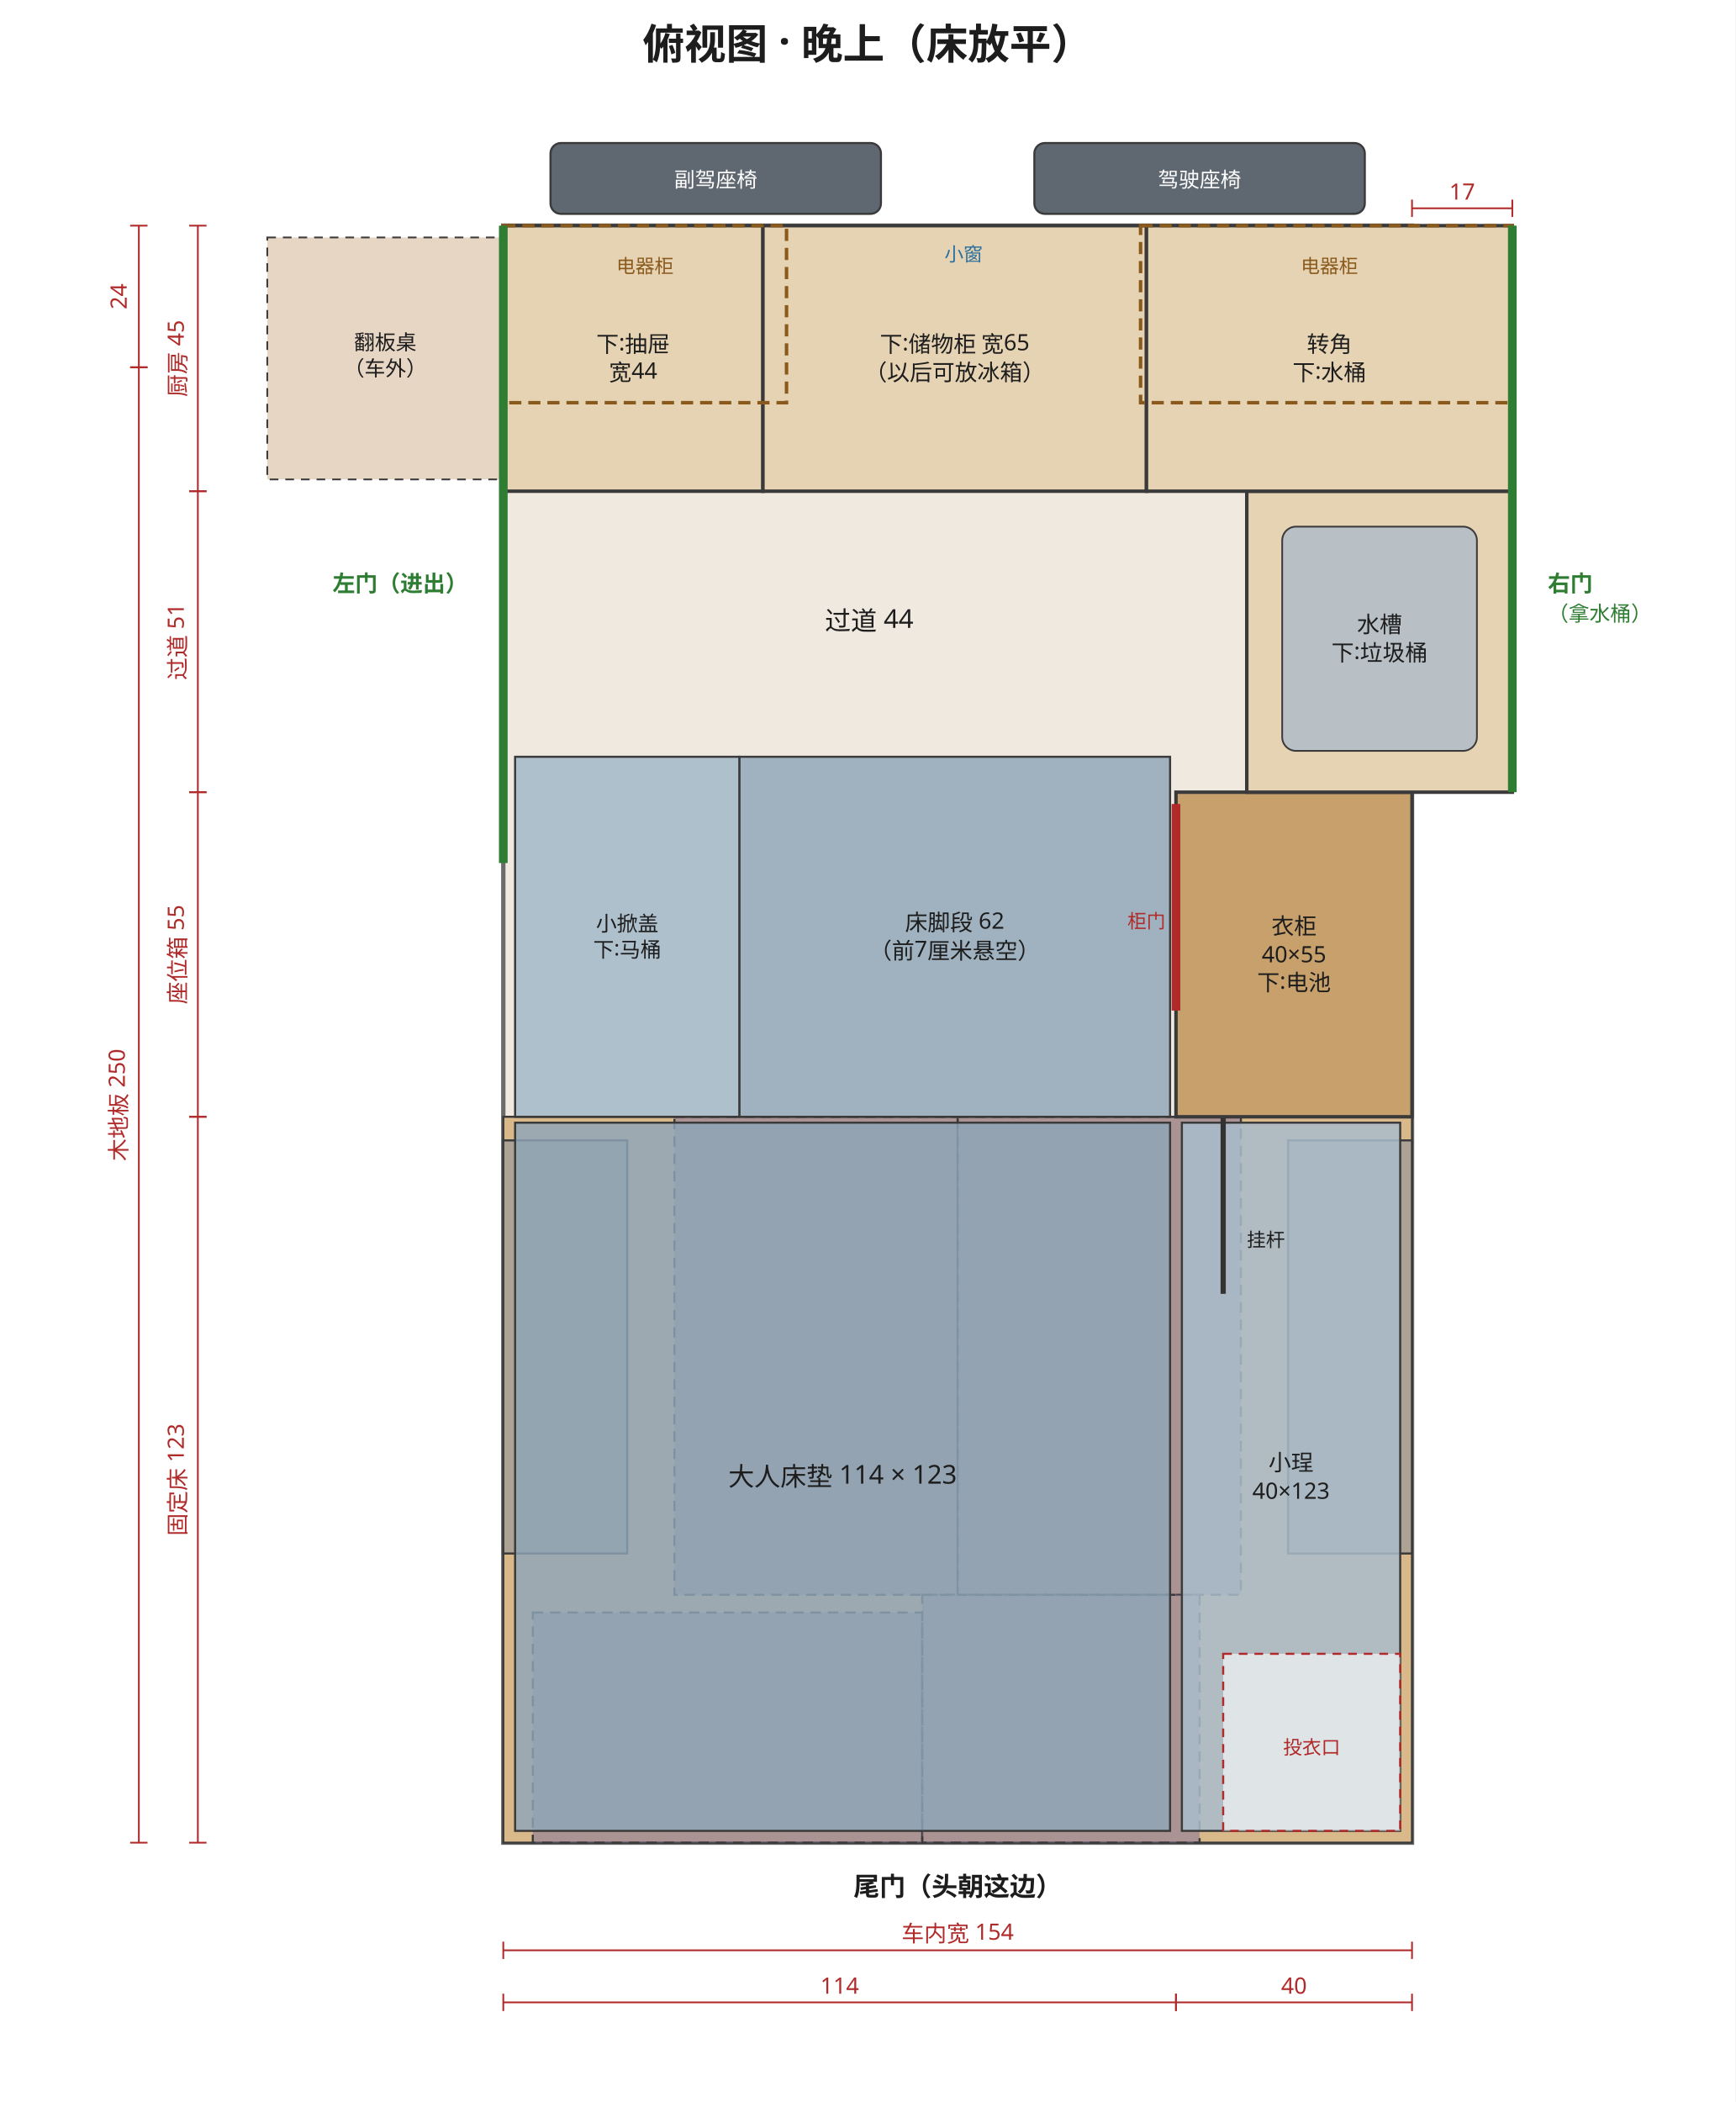
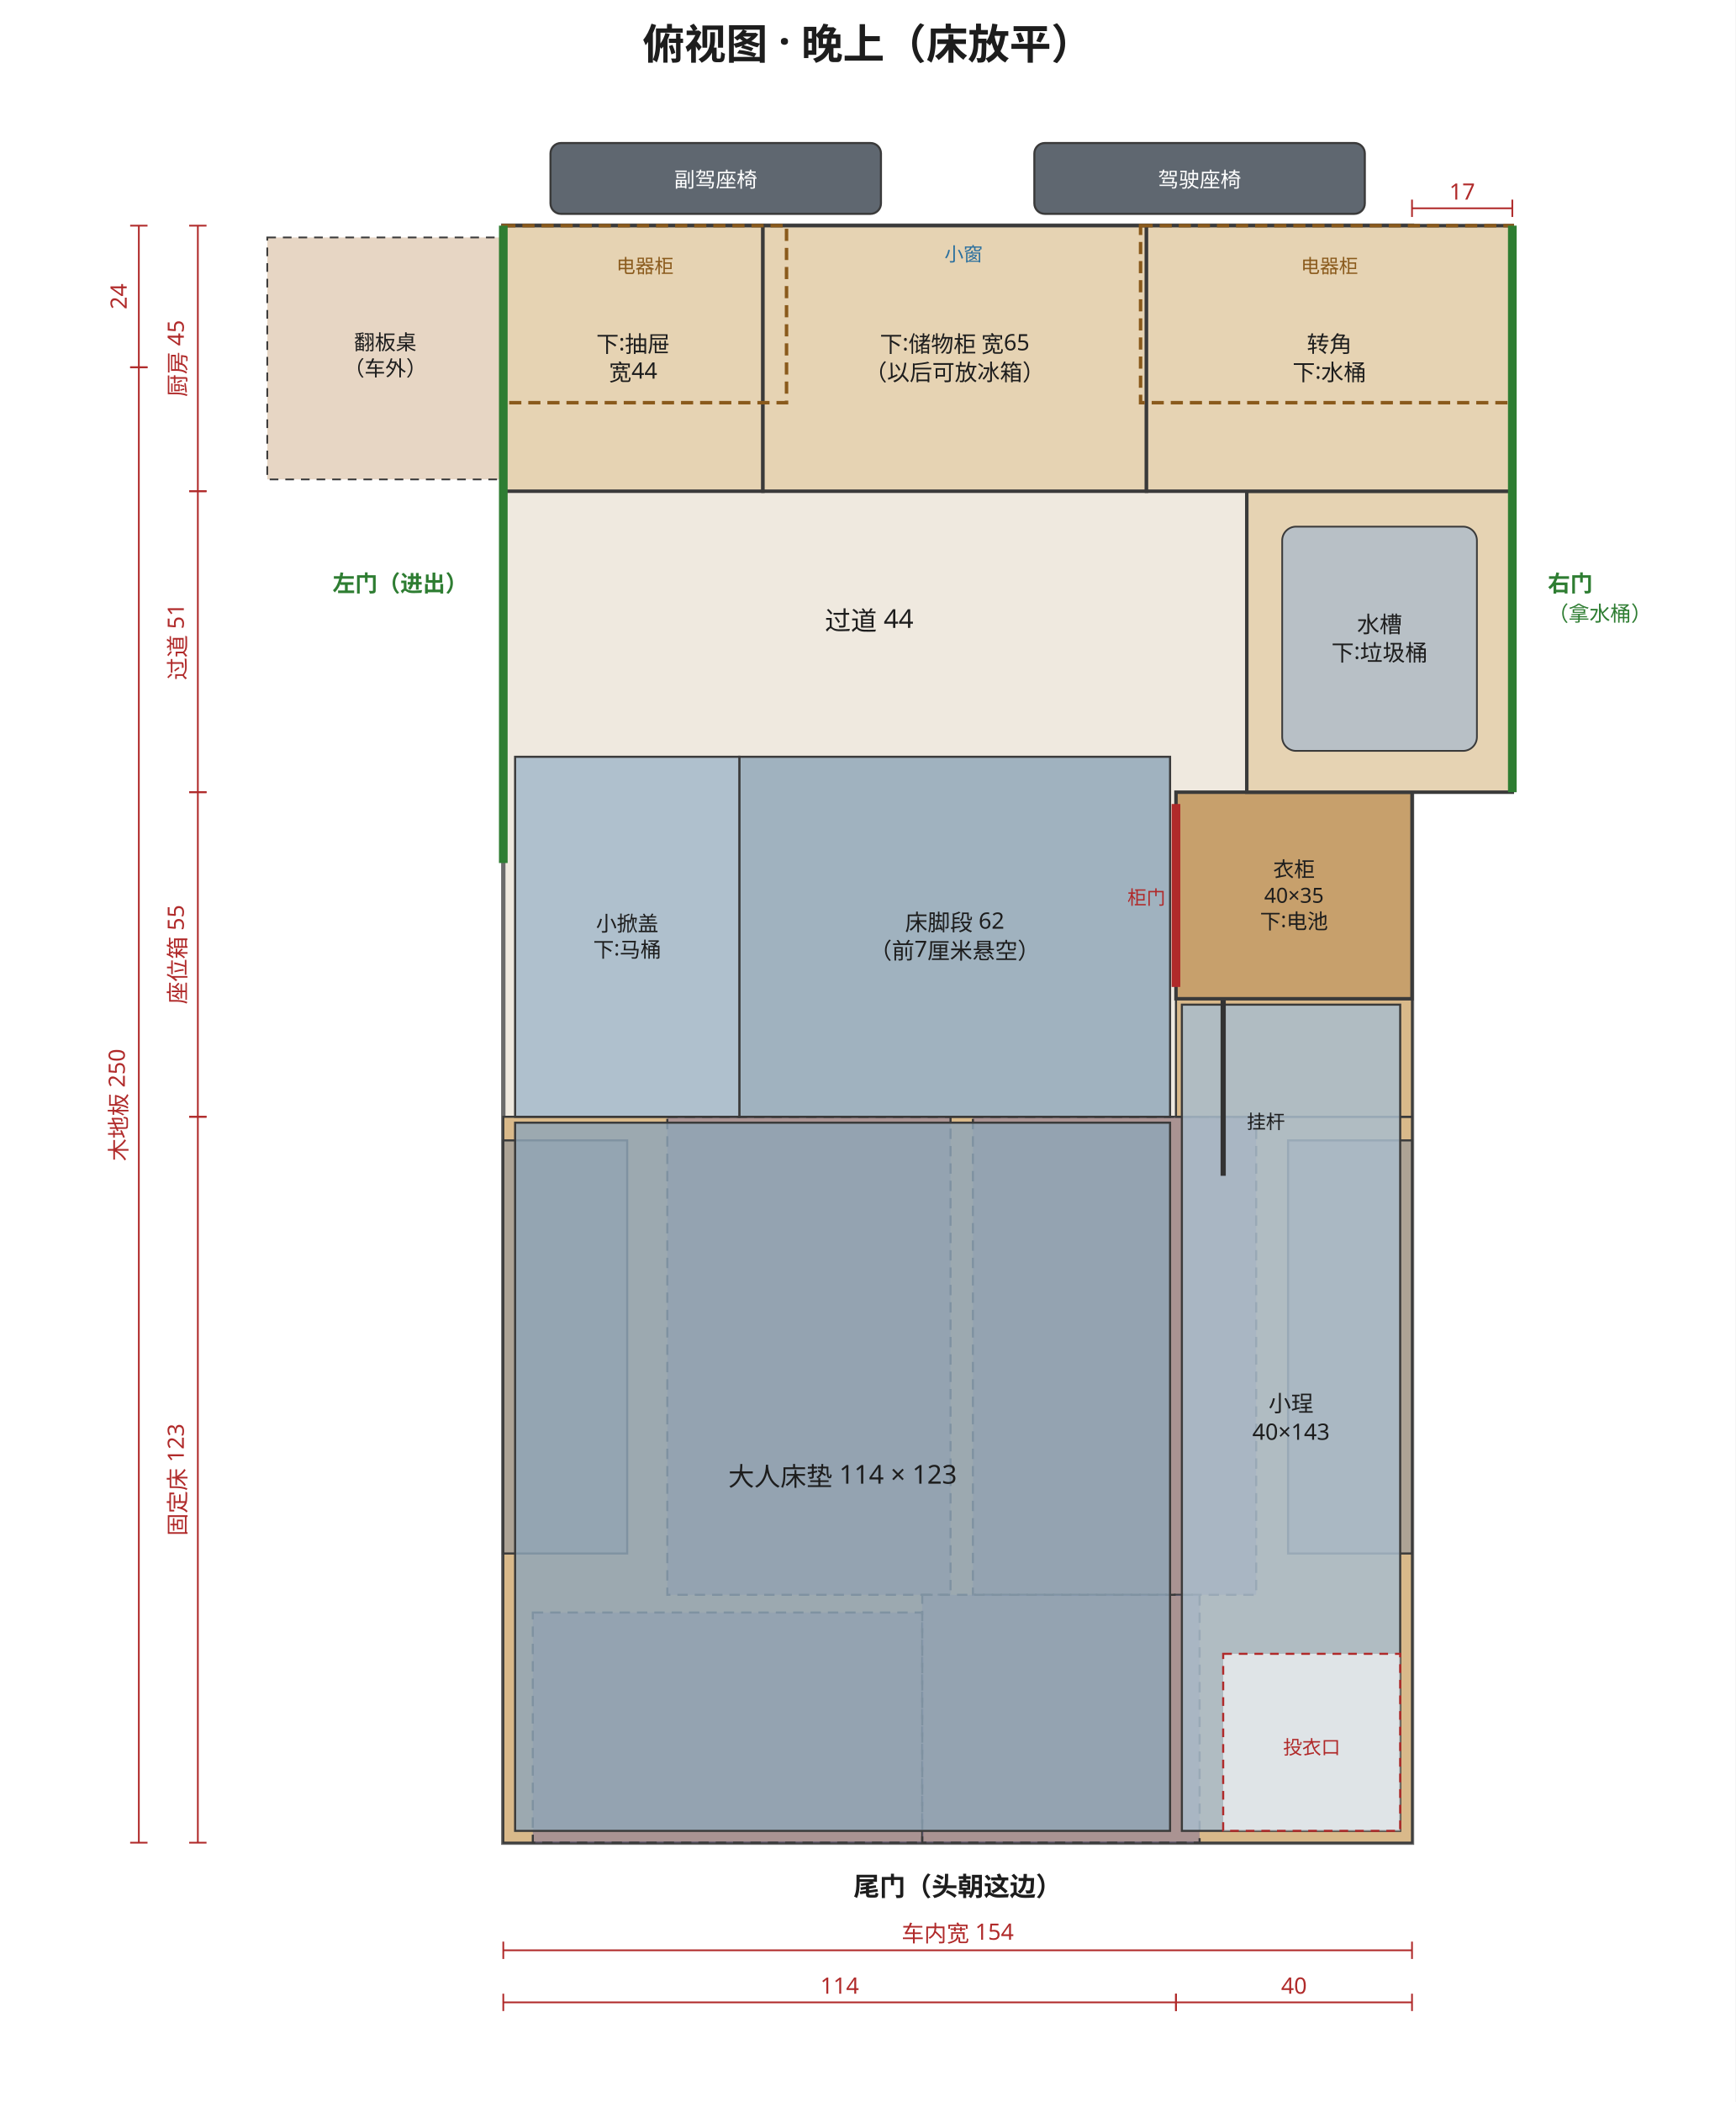
<svg xmlns="http://www.w3.org/2000/svg" width="1000" height="1211" viewBox="0 0 1000 1211" font-family="WenQuanYi Zen Hei, sans-serif">
  <rect width="1000" height="1211" fill="#ffffff" />
  <text x="500.0" y="34" font-size="24" text-anchor="middle" fill="#1d1d1d" font-weight="bold">俯视图 · 晚上（床放平）</text>
  <rect x="290.0" y="211.6" width="523.6" height="850.0" fill="#efe9df" stroke="#6b6b6b" stroke-width="2.5" />
  <rect x="290.0" y="130.0" width="523.6" height="81.6" fill="#e3ddd2" stroke="#6b6b6b" stroke-width="2.5" />
  <rect x="813.6" y="130.0" width="57.8" height="326.4" fill="#e3ddd2" stroke="#6b6b6b" stroke-width="1.2" />
  <rect x="290.0" y="643.4" width="523.6" height="418.2" fill="#d9b98a" stroke="#3a3a3a" stroke-width="1.2" />
-   <rect x="388.6" y="643.4" width="163.2" height="275.4" fill="#7c6f9b" stroke="#3a3a3a" stroke-width="1.2" stroke-dasharray="6 4" fill-opacity="0.5" />
-   <rect x="551.8" y="643.4" width="163.2" height="275.4" fill="#7c6f9b" stroke="#3a3a3a" stroke-width="1.2" stroke-dasharray="6 4" fill-opacity="0.5" />
+   <rect x="384.5" y="643.4" width="163.2" height="275.4" fill="#7c6f9b" stroke="#3a3a3a" stroke-width="1.2" stroke-dasharray="6 4" fill-opacity="0.5" />
+   <rect x="560.6" y="643.4" width="163.2" height="275.4" fill="#7c6f9b" stroke="#3a3a3a" stroke-width="1.2" stroke-dasharray="6 4" fill-opacity="0.5" />
  <rect x="307.0" y="929.0" width="224.4" height="132.6" fill="#7c6f9b" stroke="#3a3a3a" stroke-width="1.2" stroke-dasharray="6 4" fill-opacity="0.5" />
  <rect x="531.4" y="918.8" width="159.8" height="142.8" fill="#7c6f9b" stroke="#3a3a3a" stroke-width="1.2" stroke-dasharray="6 4" fill-opacity="0.5" />
  <rect x="290.0" y="657.0" width="71.4" height="238.0" fill="#9a9a9a" stroke="#3a3a3a" stroke-width="1.2" fill-opacity="0.7" />
  <rect x="742.2" y="657.0" width="71.4" height="238.0" fill="#9a9a9a" stroke="#3a3a3a" stroke-width="1.2" fill-opacity="0.7" />
  <rect x="296.8" y="646.8" width="377.4" height="408.0" fill="#8fa6b8" stroke="#3a3a3a" stroke-width="1.2" fill-opacity="0.82" />
  <text x="485.5" y="856.0" font-size="15" text-anchor="middle" fill="#1d1d1d">大人床垫 114 × 123</text>
  <rect x="426.0" y="436.0" width="248.2" height="207.4" fill="#8fa6b8" stroke="#3a3a3a" stroke-width="1.2" fill-opacity="0.82" />
  <text x="550.1" y="536.1" font-size="13" text-anchor="middle" fill="#1d1d1d">床脚段 62</text>
  <text x="550.1" y="552.4" font-size="13" text-anchor="middle" fill="#1d1d1d">（前7厘米悬空）</text>
  <rect x="296.8" y="436.0" width="129.2" height="207.4" fill="#a9bccb" stroke="#3a3a3a" stroke-width="1.2" fill-opacity="0.9" />
  <text x="361.4" y="536.4" font-size="12" text-anchor="middle" fill="#1d1d1d">小掀盖</text>
  <text x="361.4" y="551.4" font-size="12" text-anchor="middle" fill="#1d1d1d">下:马桶</text>
-   <rect x="681.0" y="646.8" width="125.8" height="408.0" fill="#a9bccb" stroke="#3a3a3a" stroke-width="1.2" fill-opacity="0.85" />
-   <text x="743.9" y="847.2" font-size="13" text-anchor="middle" fill="#1d1d1d">小珵</text>
-   <text x="743.9" y="863.5" font-size="13" text-anchor="middle" fill="#1d1d1d">40×123</text>
+   <rect x="677.6" y="575.4" width="136.0" height="68.0" fill="#d9b98a" stroke="#3a3a3a" stroke-width="1.2" />
+   <rect x="681.0" y="578.8" width="125.8" height="476.0" fill="#a9bccb" stroke="#3a3a3a" stroke-width="1.2" fill-opacity="0.85" />
+   <text x="743.9" y="813.2" font-size="13" text-anchor="middle" fill="#1d1d1d">小珵</text>
+   <text x="743.9" y="829.5" font-size="13" text-anchor="middle" fill="#1d1d1d">40×143</text>
  <rect x="704.8" y="952.8" width="102.0" height="102.0" fill="#ffffff" stroke="#b02a2a" stroke-width="1.2" stroke-dasharray="5 4" fill-opacity="0.6" />
  <text x="755.8" y="1010.6" font-size="11" text-anchor="middle" fill="#b02a2a">投衣口</text>
-   <line x1="704.8" y1="643.4" x2="704.8" y2="745.4" stroke="#333" stroke-width="3" />
-   <text x="718.4" y="718.2" font-size="11" text-anchor="start" fill="#1d1d1d">挂杆</text>
-   <rect x="677.6" y="456.4" width="136.0" height="187.0" fill="#c7a06c" stroke="#3a3a3a" stroke-width="2" />
-   <text x="745.6" y="538.2" font-size="13" text-anchor="middle" fill="#1d1d1d">衣柜</text>
-   <text x="745.6" y="554.4" font-size="13" text-anchor="middle" fill="#1d1d1d">40×55</text>
-   <text x="745.6" y="570.7" font-size="13" text-anchor="middle" fill="#1d1d1d">下:电池</text>
-   <line x1="677.6" y1="463.2" x2="677.6" y2="582.2" stroke="#b02a2a" stroke-width="5" />
-   <text x="671.6" y="534.6" font-size="11" text-anchor="end" fill="#b02a2a">柜门</text>
+   <line x1="704.8" y1="575.4" x2="704.8" y2="677.4" stroke="#333" stroke-width="3" />
+   <text x="718.4" y="650.2" font-size="11" text-anchor="start" fill="#1d1d1d">挂杆</text>
+   <rect x="677.6" y="456.4" width="136.0" height="119.0" fill="#c7a06c" stroke="#3a3a3a" stroke-width="2" />
+   <text x="745.6" y="505.1" font-size="12" text-anchor="middle" fill="#1d1d1d">衣柜</text>
+   <text x="745.6" y="520.1" font-size="12" text-anchor="middle" fill="#1d1d1d">40×35</text>
+   <text x="745.6" y="535.1" font-size="12" text-anchor="middle" fill="#1d1d1d">下:电池</text>
+   <line x1="677.6" y1="463.2" x2="677.6" y2="568.6" stroke="#b02a2a" stroke-width="5" />
+   <text x="671.6" y="521.0" font-size="11" text-anchor="end" fill="#b02a2a">柜门</text>
  <text x="500.8" y="363.0" font-size="15" text-anchor="middle" fill="#1d1d1d">过道 44</text>
  <rect x="718.4" y="283.0" width="153.0" height="173.4" fill="#e6d3b3" stroke="#3a3a3a" stroke-width="2" />
  <rect x="738.8" y="303.4" width="112.2" height="129.2" rx="8" fill="#b8c0c6" stroke="#3a3a3a" />
  <text x="794.9" y="364.4" font-size="13" text-anchor="middle" fill="#1d1d1d">水槽</text>
  <text x="794.9" y="380.7" font-size="13" text-anchor="middle" fill="#1d1d1d">下:垃圾桶</text>
  <rect x="290.0" y="130.0" width="149.6" height="153.0" fill="#e6d3b3" stroke="#3a3a3a" stroke-width="2" />
  <text x="364.8" y="202.9" font-size="13" text-anchor="middle" fill="#1d1d1d">下:抽屉</text>
  <text x="364.8" y="219.2" font-size="13" text-anchor="middle" fill="#1d1d1d">宽44</text>
  <rect x="439.6" y="130.0" width="221.0" height="153.0" fill="#e6d3b3" stroke="#3a3a3a" stroke-width="2" />
  <text x="550.1" y="202.9" font-size="13" text-anchor="middle" fill="#1d1d1d">下:储物柜 宽65</text>
  <text x="550.1" y="219.2" font-size="13" text-anchor="middle" fill="#1d1d1d">（以后可放冰箱）</text>
  <rect x="660.6" y="130.0" width="210.8" height="153.0" fill="#e6d3b3" stroke="#3a3a3a" stroke-width="2" />
  <text x="766.0" y="202.9" font-size="13" text-anchor="middle" fill="#1d1d1d">转角</text>
  <text x="766.0" y="219.2" font-size="13" text-anchor="middle" fill="#1d1d1d">下:水桶</text>
  <rect x="290.0" y="130.0" width="163.2" height="102.0" fill="none" stroke="#8a5a1c" stroke-width="2" stroke-dasharray="7 4" />
  <rect x="657.2" y="130.0" width="214.2" height="102.0" fill="none" stroke="#8a5a1c" stroke-width="2" stroke-dasharray="7 4" />
  <text x="371.6" y="157.2" font-size="11" text-anchor="middle" fill="#8a5a1c">电器柜</text>
  <text x="766.0" y="157.2" font-size="11" text-anchor="middle" fill="#8a5a1c">电器柜</text>
  <text x="555.2" y="150.4" font-size="11" text-anchor="middle" fill="#2a6f9e">小窗</text>
  <rect x="154.0" y="136.8" width="136.0" height="139.4" fill="#b98b56" fill-opacity="0.35" stroke="#3a3a3a" stroke-dasharray="5 4" />
  <text x="222.0" y="201.5" font-size="12" text-anchor="middle" fill="#1d1d1d">翻板桌</text>
  <text x="222.0" y="216.5" font-size="12" text-anchor="middle" fill="#1d1d1d">（车外）</text>
  <rect x="317.2" y="82.4" width="190.4" height="40.8" fill="#5f6770" stroke="#3a3a3a" stroke-width="1.2" rx="6" />
  <rect x="596.0" y="82.4" width="190.4" height="40.8" fill="#5f6770" stroke="#3a3a3a" stroke-width="1.2" rx="6" />
  <text x="412.4" y="107.8" font-size="12" text-anchor="middle" fill="#fff">副驾座椅</text>
  <text x="691.2" y="107.8" font-size="12" text-anchor="middle" fill="#fff">驾驶座椅</text>
  <text x="269.6" y="340.8" font-size="13" text-anchor="end" fill="#2e7d32" font-weight="bold">左门（进出）</text>
  <text x="891.8" y="340.8" font-size="13" text-anchor="start" fill="#2e7d32" font-weight="bold">右门</text>
  <text x="891.8" y="357.8" font-size="12" text-anchor="start" fill="#2e7d32">（拿水桶）</text>
  <line x1="290.0" y1="130.0" x2="290.0" y2="497.2" stroke="#2e7d32" stroke-width="5" />
  <line x1="871.4" y1="130.0" x2="871.4" y2="456.4" stroke="#2e7d32" stroke-width="5" />
  <text x="551.8" y="1092.2" font-size="15" text-anchor="middle" fill="#1d1d1d" font-weight="bold">尾门（头朝这边）</text>
  <line x1="290.0" y1="1123.6" x2="813.6" y2="1123.6" stroke="#b02a2a" stroke-width="1" />
  <line x1="290.0" y1="1118.6" x2="290.0" y2="1128.6" stroke="#b02a2a" stroke-width="1" />
  <line x1="813.6" y1="1118.6" x2="813.6" y2="1128.6" stroke="#b02a2a" stroke-width="1" />
  <text x="551.8" y="1118.6" font-size="13" text-anchor="middle" fill="#b02a2a">车内宽 154</text>
  <line x1="290.0" y1="1153.6" x2="677.6" y2="1153.6" stroke="#b02a2a" stroke-width="1" />
  <line x1="290.0" y1="1148.6" x2="290.0" y2="1158.6" stroke="#b02a2a" stroke-width="1" />
  <line x1="677.6" y1="1148.6" x2="677.6" y2="1158.6" stroke="#b02a2a" stroke-width="1" />
  <text x="483.8" y="1148.6" font-size="13" text-anchor="middle" fill="#b02a2a">114</text>
  <line x1="677.6" y1="1153.6" x2="813.6" y2="1153.6" stroke="#b02a2a" stroke-width="1" />
  <line x1="677.6" y1="1148.6" x2="677.6" y2="1158.6" stroke="#b02a2a" stroke-width="1" />
  <line x1="813.6" y1="1148.6" x2="813.6" y2="1158.6" stroke="#b02a2a" stroke-width="1" />
  <text x="745.6" y="1148.6" font-size="13" text-anchor="middle" fill="#b02a2a">40</text>
  <line x1="114.0" y1="643.4" x2="114.0" y2="1061.6" stroke="#b02a2a" stroke-width="1" />
  <line x1="109.0" y1="643.4" x2="119.0" y2="643.4" stroke="#b02a2a" stroke-width="1" />
  <line x1="109.0" y1="1061.6" x2="119.0" y2="1061.6" stroke="#b02a2a" stroke-width="1" />
  <text x="107.0" y="852.5" font-size="13" text-anchor="middle" fill="#b02a2a" transform="rotate(-90 107.0 852.5)">固定床 123</text>
  <line x1="114.0" y1="456.4" x2="114.0" y2="643.4" stroke="#b02a2a" stroke-width="1" />
  <line x1="109.0" y1="456.4" x2="119.0" y2="456.4" stroke="#b02a2a" stroke-width="1" />
  <line x1="109.0" y1="643.4" x2="119.0" y2="643.4" stroke="#b02a2a" stroke-width="1" />
  <text x="107.0" y="549.9" font-size="13" text-anchor="middle" fill="#b02a2a" transform="rotate(-90 107.0 549.9)">座位箱 55</text>
  <line x1="114.0" y1="283.0" x2="114.0" y2="456.4" stroke="#b02a2a" stroke-width="1" />
  <line x1="109.0" y1="283.0" x2="119.0" y2="283.0" stroke="#b02a2a" stroke-width="1" />
  <line x1="109.0" y1="456.4" x2="119.0" y2="456.4" stroke="#b02a2a" stroke-width="1" />
  <text x="107.0" y="369.7" font-size="13" text-anchor="middle" fill="#b02a2a" transform="rotate(-90 107.0 369.7)">过道 51</text>
  <line x1="114.0" y1="130.0" x2="114.0" y2="283.0" stroke="#b02a2a" stroke-width="1" />
  <line x1="109.0" y1="130.0" x2="119.0" y2="130.0" stroke="#b02a2a" stroke-width="1" />
  <line x1="109.0" y1="283.0" x2="119.0" y2="283.0" stroke="#b02a2a" stroke-width="1" />
  <text x="107.0" y="206.5" font-size="13" text-anchor="middle" fill="#b02a2a" transform="rotate(-90 107.0 206.5)">厨房 45</text>
  <line x1="80.0" y1="211.6" x2="80.0" y2="1061.6" stroke="#b02a2a" stroke-width="1" />
  <line x1="75.0" y1="211.6" x2="85.0" y2="211.6" stroke="#b02a2a" stroke-width="1" />
  <line x1="75.0" y1="1061.6" x2="85.0" y2="1061.6" stroke="#b02a2a" stroke-width="1" />
  <text x="73.0" y="636.6" font-size="13" text-anchor="middle" fill="#b02a2a" transform="rotate(-90 73.0 636.6)">木地板 250</text>
  <line x1="80.0" y1="130.0" x2="80.0" y2="211.6" stroke="#b02a2a" stroke-width="1" />
  <line x1="75.0" y1="130.0" x2="85.0" y2="130.0" stroke="#b02a2a" stroke-width="1" />
  <line x1="75.0" y1="211.6" x2="85.0" y2="211.6" stroke="#b02a2a" stroke-width="1" />
  <text x="73.0" y="170.8" font-size="13" text-anchor="middle" fill="#b02a2a" transform="rotate(-90 73.0 170.8)">24</text>
  <line x1="813.6" y1="120.0" x2="871.4" y2="120.0" stroke="#b02a2a" stroke-width="1" />
  <line x1="813.6" y1="115.0" x2="813.6" y2="125.0" stroke="#b02a2a" stroke-width="1" />
  <line x1="871.4" y1="115.0" x2="871.4" y2="125.0" stroke="#b02a2a" stroke-width="1" />
  <text x="842.5" y="115.0" font-size="13" text-anchor="middle" fill="#b02a2a">17</text>
</svg>
